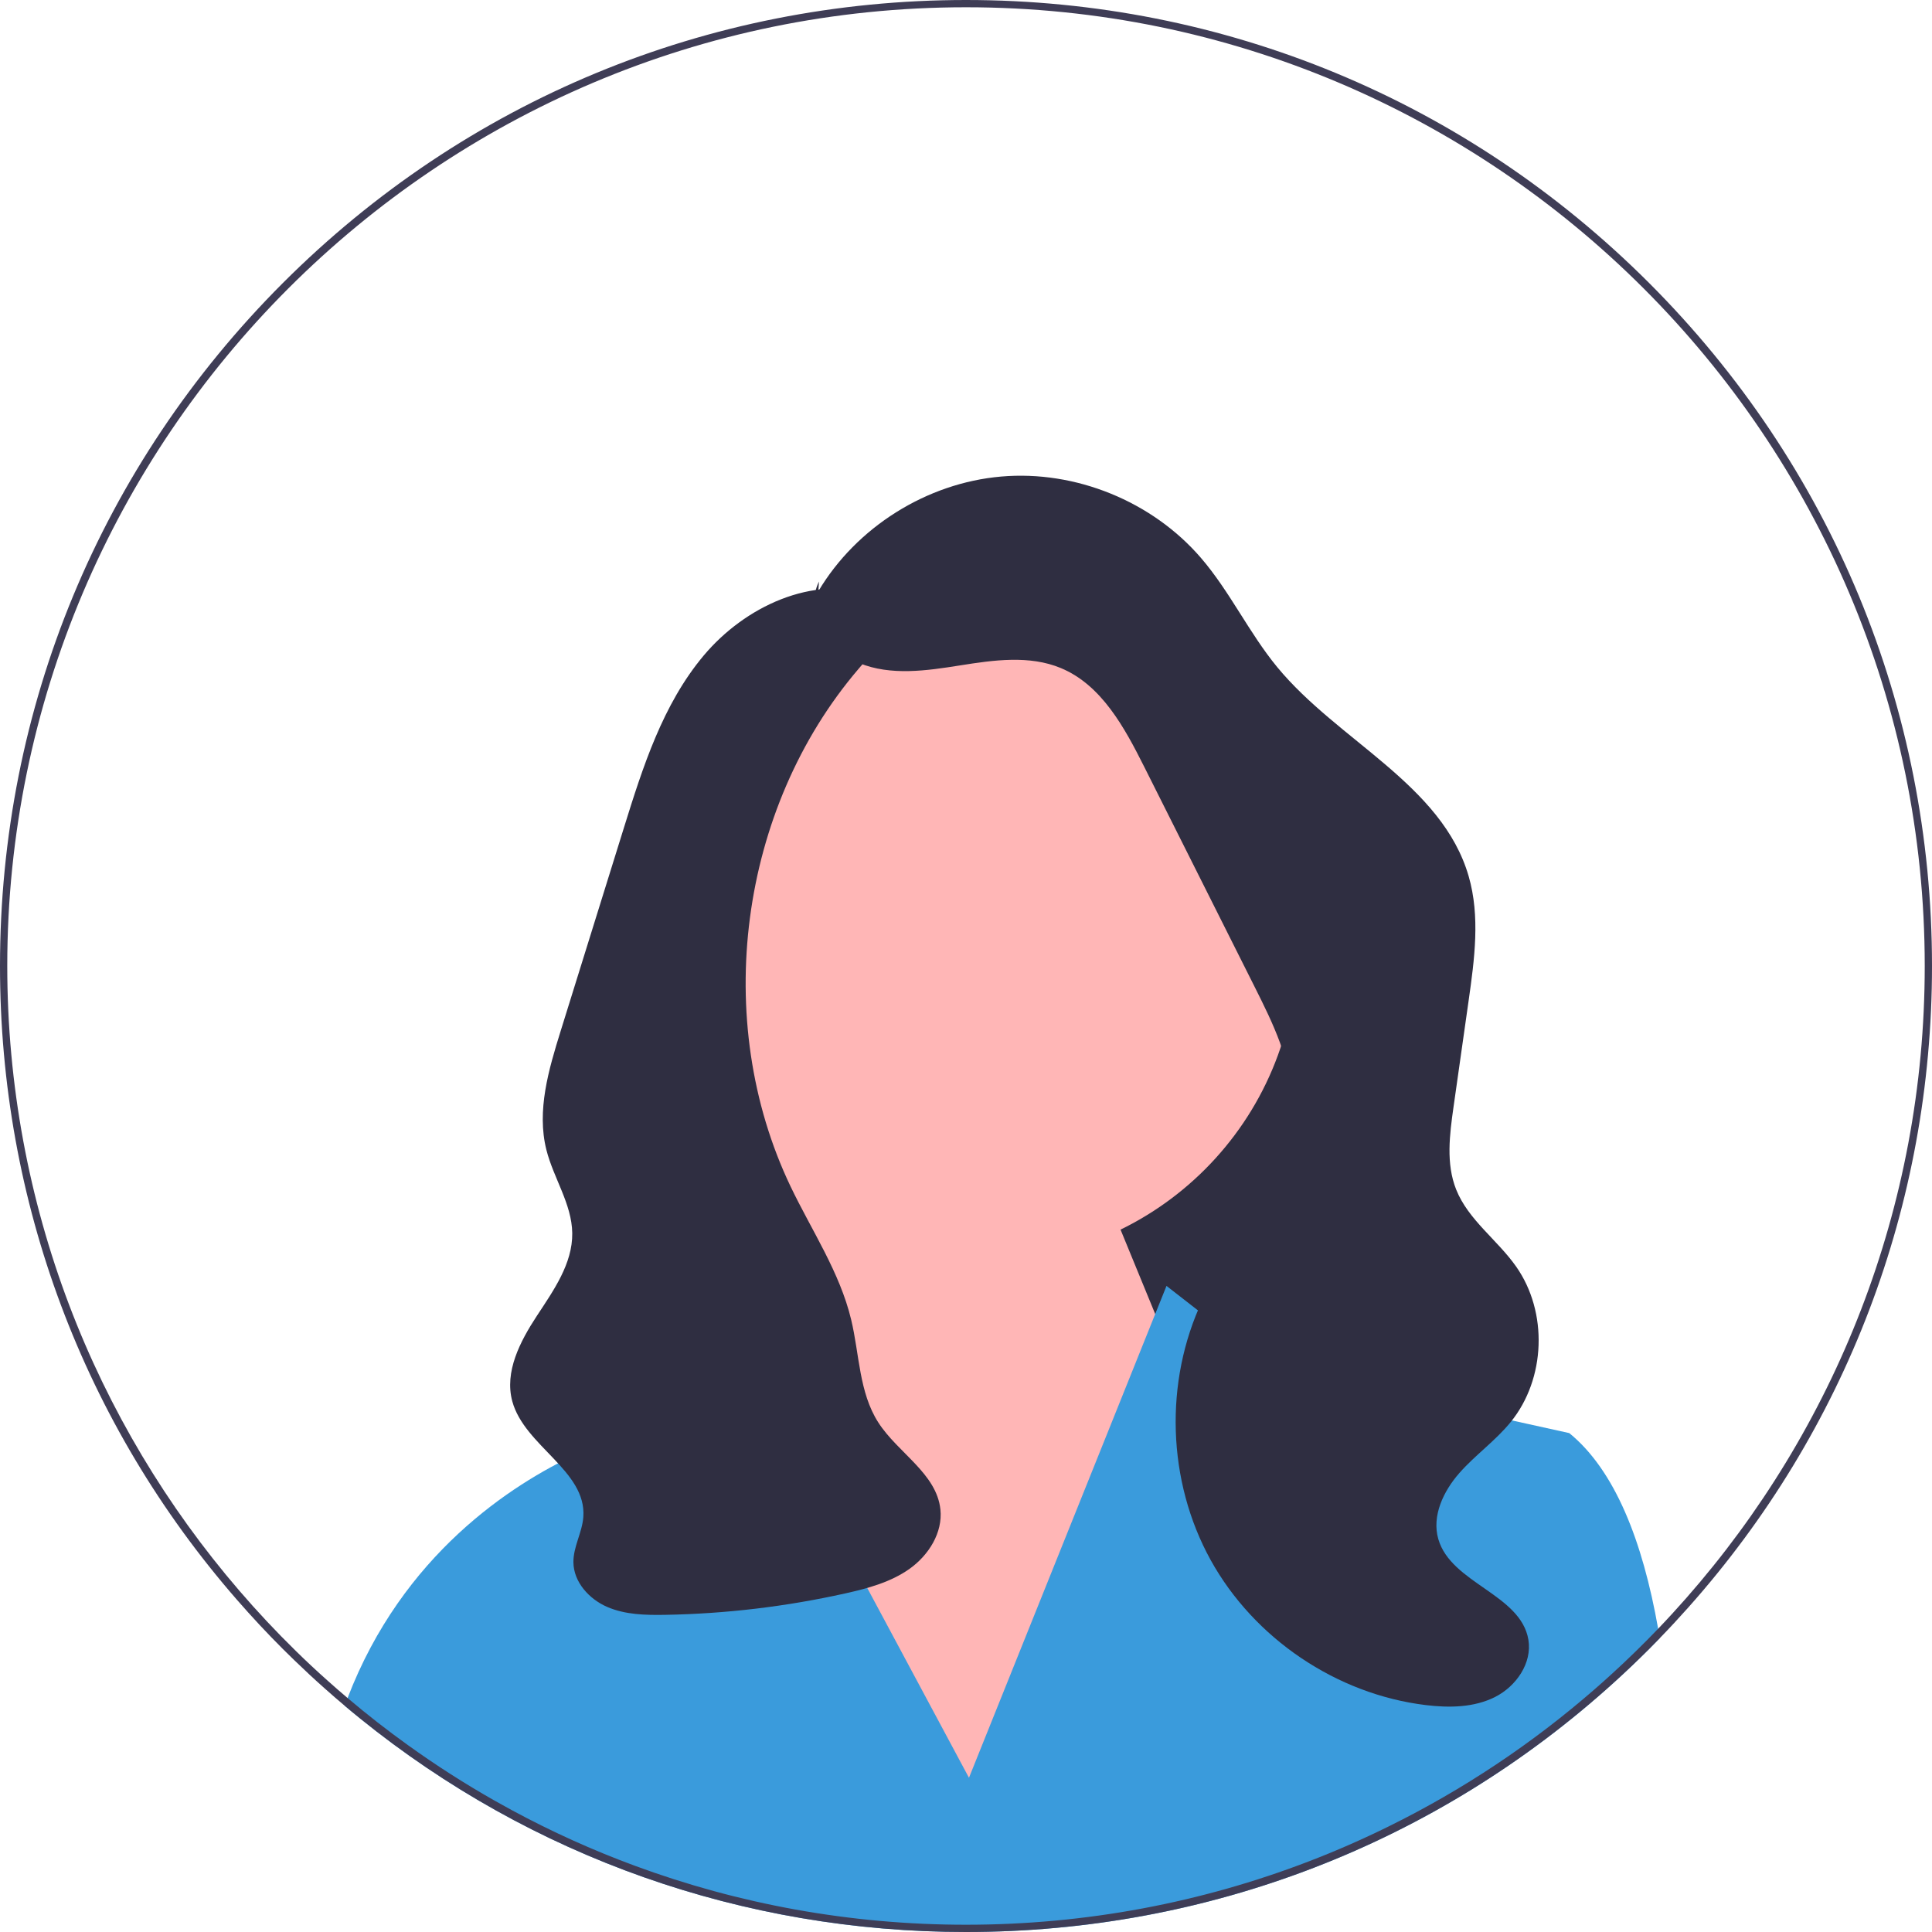
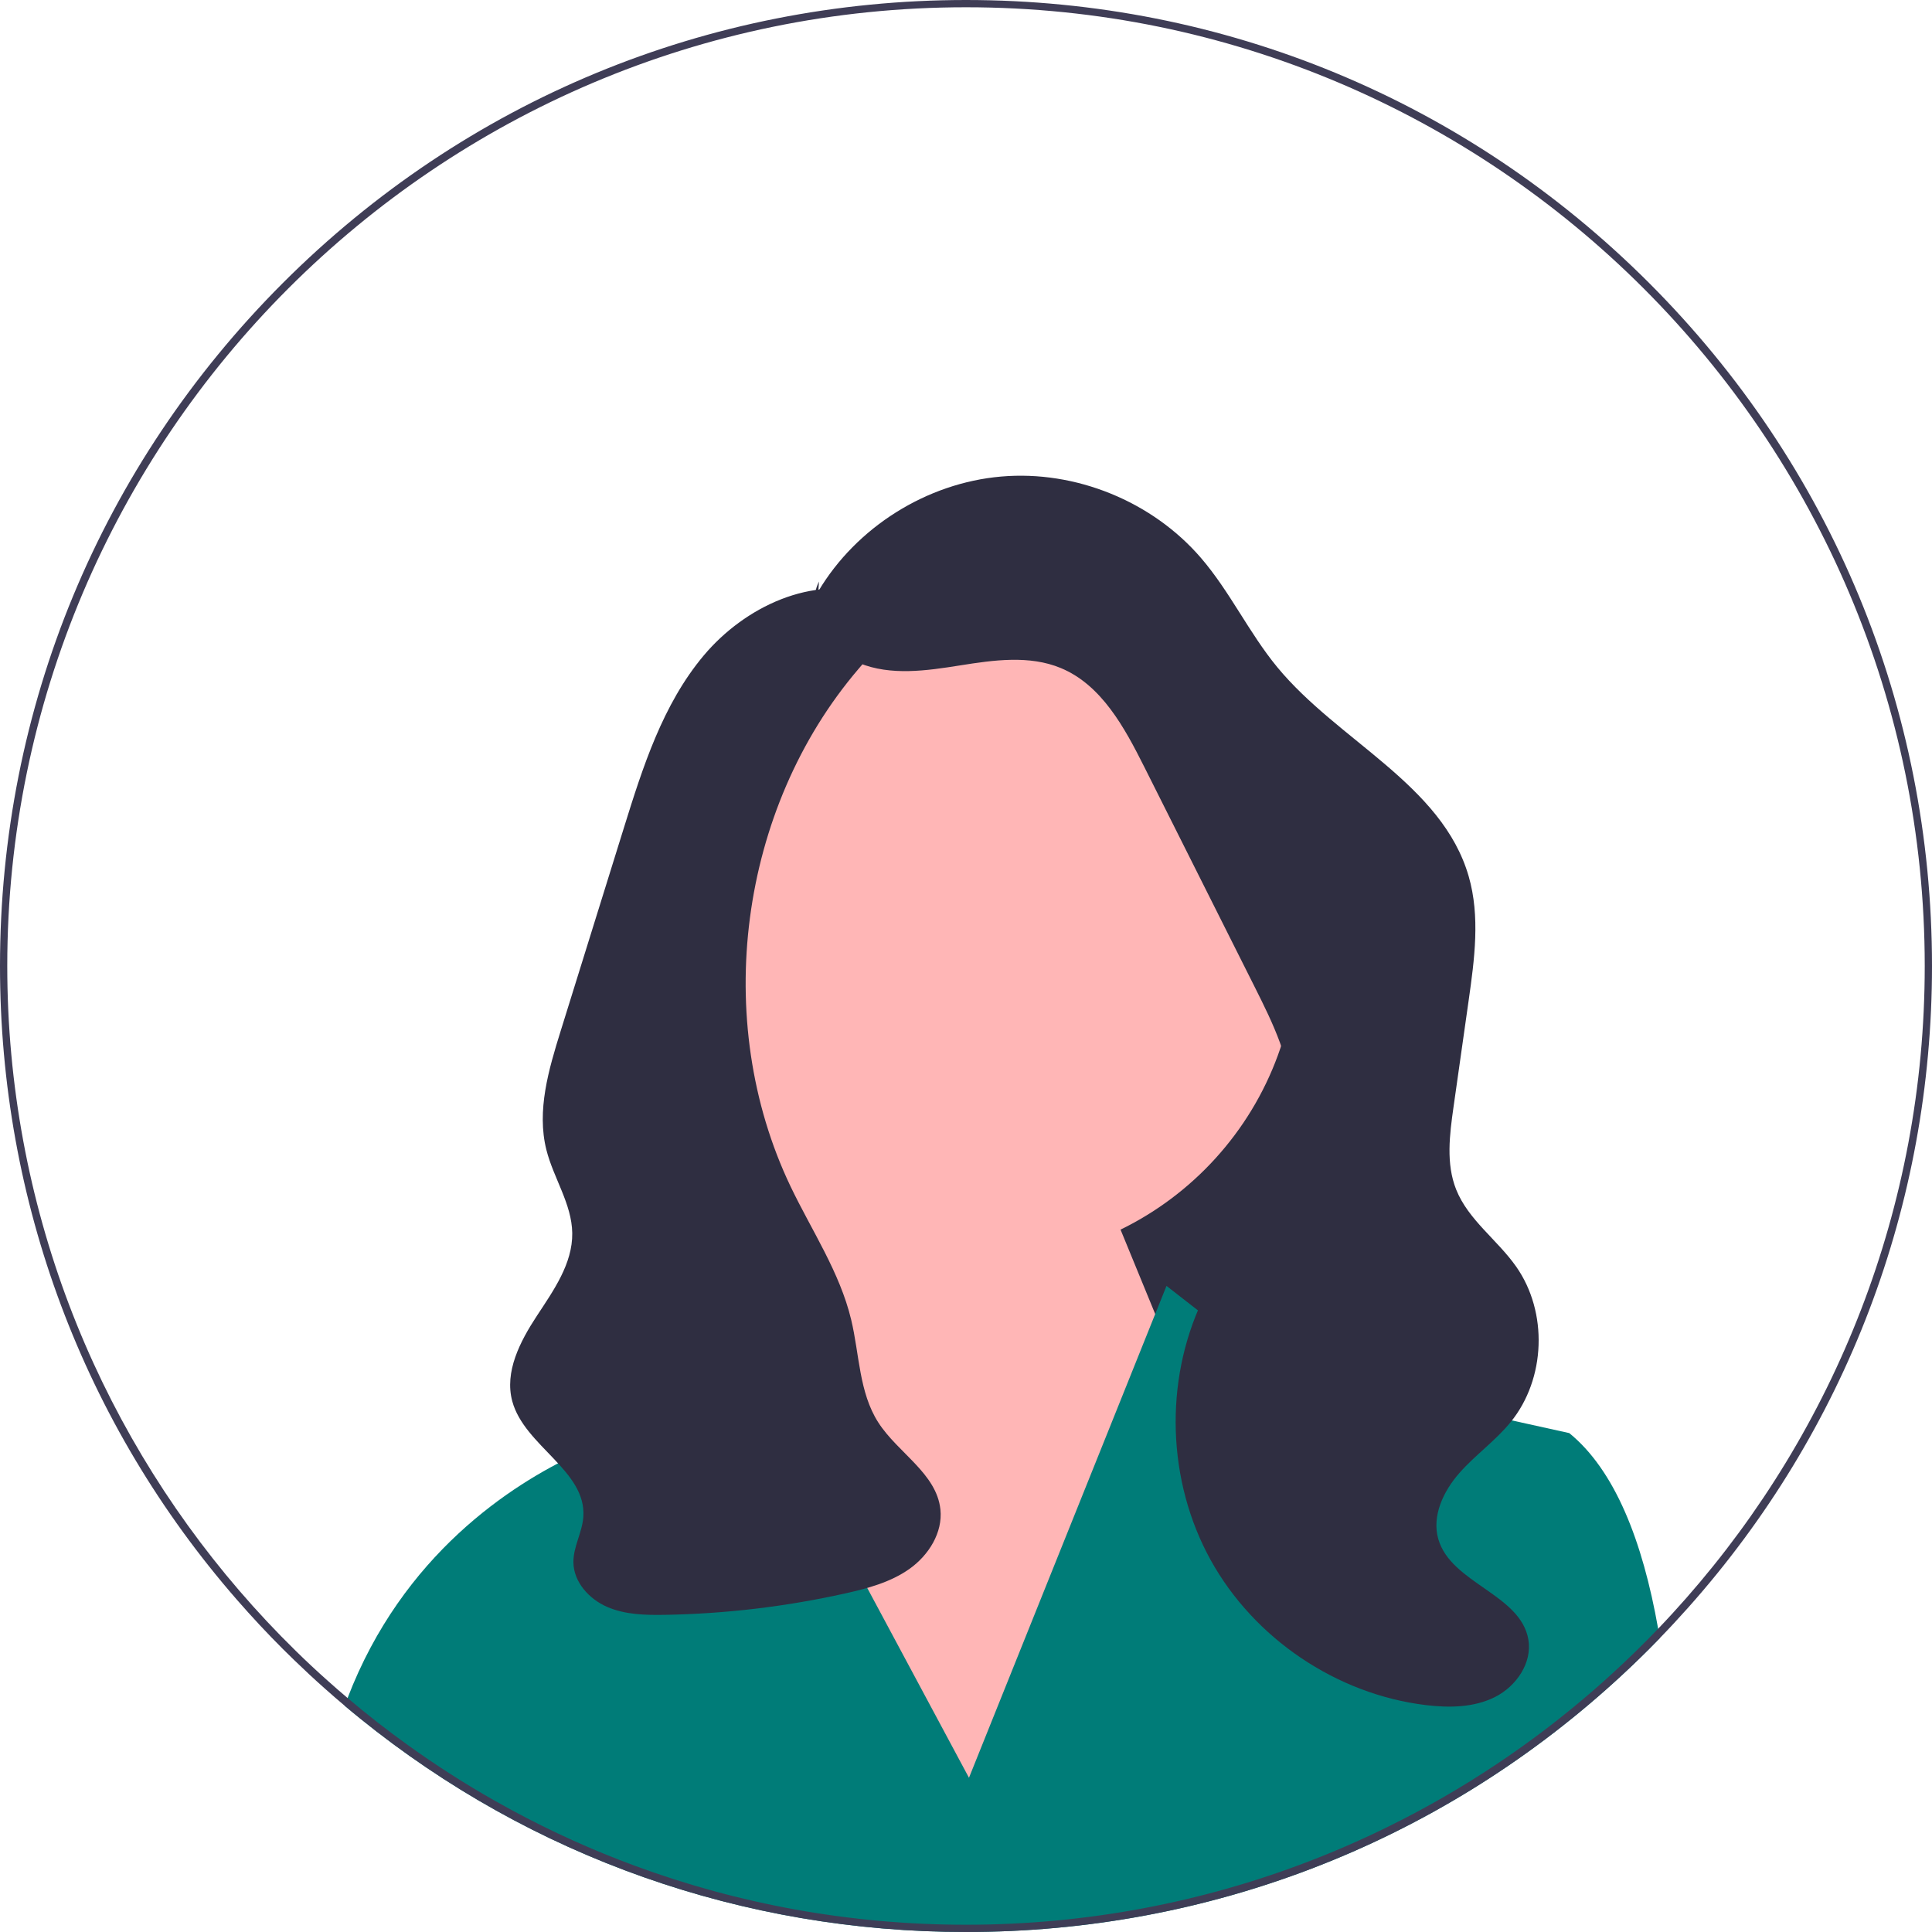
<svg xmlns="http://www.w3.org/2000/svg" width="532" height="532" viewBox="0 0 532 532">
  <polygon points="379.19 379.05 246.19 379.05 246.19 199.05 361.19 262.05 379.19 379.05" fill="#2f2e41" />
  <circle cx="270.76" cy="260.932" r="86.349" fill="#ffb6b6" />
  <polygon points="221.19 360.05 217.289 320.616 295.19 306.05 341.19 418.05 261.19 510.05 204.19 398.05 221.19 360.05" fill="#ffb6b6" />
-   <path d="m457.04,451.09c-.97,1.01-1.96,2.01-2.95,3-3.14,3.14-6.34,6.19-9.61,9.15-49,44.44-111.87,68.76-178.48,68.76-61.41,0-119.64-20.67-166.75-58.72-.03-.02-.05-.04-.08-.07-1.43-1.15-2.84-2.32-4.25-3.51.25-.72.52-1.43.79-2.13,15.15-39.47,45.07-58.78,63.23-67.23,9-4.19,15.11-5.72,15.11-5.72l21.32-38.4,15.01,28,11.06,20.64,45.38,84.67,39.15-97.48,12.13-30.22,3.11-7.74,14.79,11.51,14,10.89,28.19,6.22,22.87,5.05,31.06,6.86c12.56,10.23,20.2,29.69,24.47,53.87.16.86.31,1.73.45,2.6Z" fill="#3a9bdc" />
+   <path d="m457.04,451.09c-.97,1.01-1.96,2.01-2.95,3-3.14,3.14-6.34,6.19-9.61,9.15-49,44.44-111.87,68.76-178.48,68.76-61.41,0-119.64-20.67-166.75-58.72-.03-.02-.05-.04-.08-.07-1.43-1.15-2.84-2.32-4.25-3.51.25-.72.52-1.43.79-2.13,15.15-39.47,45.07-58.78,63.23-67.23,9-4.19,15.11-5.72,15.11-5.72l21.32-38.4,15.01,28,11.06,20.64,45.38,84.67,39.15-97.48,12.13-30.22,3.11-7.74,14.79,11.51,14,10.89,28.19,6.22,22.87,5.05,31.06,6.86c12.56,10.23,20.2,29.69,24.47,53.87.16.86.31,1.73.45,2.6Z" fill="#007c78" />
  <path d="m225.339,162.803c10.518-17.668,29.836-29.79,50.32-31.577,20.484-1.787,41.609,6.808,55.027,22.388,7.996,9.284,13.239,20.655,21.033,30.109,16.772,20.346,45.372,32.242,52.699,57.571,3.197,11.053,1.604,22.853-.014,34.245-1.387,9.764-2.773,19.528-4.16,29.292-1.079,7.599-2.114,15.609.735,22.736,3.343,8.361,11.342,13.837,16.515,21.207,8.801,12.542,8.157,30.904-1.5,42.798-4.188,5.158-9.74,9.049-14.131,14.036s-7.648,11.806-5.809,18.191c3.523,12.231,22.705,15.164,24.808,27.718,1.076,6.418-3.357,12.828-9.166,15.762s-12.646,3.02-19.106,2.235c-24.553-2.984-47.287-18.326-59.242-39.98-11.955-21.653-12.825-49.066-2.268-71.434,8.67-18.371,24.785-34.606,24.61-54.919-.096-11.067-5.172-21.403-10.135-31.295-10.159-20.246-20.319-40.492-30.478-60.737-5.442-10.845-11.757-22.532-22.961-27.191-8.659-3.601-18.483-2.204-27.744-.731s-19.072,2.906-27.756-.632-15.246-14.05-11.109-22.465" fill="#2f2e41" />
  <path d="m240.471,163.726c-16.683-5.491-35.397,3.324-46.691,16.774-11.294,13.45-16.773,30.706-21.992,47.476-2.99,9.606-5.979,19.212-8.969,28.817-2.812,9.036-5.625,18.072-8.437,27.109-3.308,10.629-6.643,21.921-3.928,32.716,1.963,7.805,7.013,14.891,7.121,22.938.114,8.406-5.15,15.785-9.764,22.813-4.613,7.028-8.943,15.377-6.746,23.491,3.343,12.342,20.502,19.126,19.561,31.877-.314,4.256-2.775,8.192-2.73,12.459.057,5.429,4.307,10.12,9.287,12.283,4.98,2.163,10.582,2.281,16.01,2.185,16.651-.293,33.273-2.27,49.528-5.892,6.254-1.394,12.614-3.103,17.82-6.838s9.089-9.924,8.412-16.296c-1.056-9.929-11.731-15.561-17.118-23.968-5.291-8.257-5.169-18.72-7.45-28.258-3.136-13.108-10.88-24.552-16.694-36.712-21.857-45.716-14.206-103.987,18.712-142.511,2.911-3.406,6.09-6.833,7.305-11.145,1.214-4.313-.351-9.807-4.57-11.316" fill="#2f2e41" />
  <path d="m454.09,77.91C403.85,27.67,337.05,0,266,0S128.15,27.67,77.91,77.91C27.67,128.15,0,194.95,0,266c0,64.85,23.05,126.16,65.29,174.57,4.03,4.63,8.24,9.14,12.62,13.52,1.03,1.03,2.07,2.06,3.12,3.06,2.8,2.71,5.65,5.36,8.55,7.93,1.76,1.57,3.54,3.11,5.34,4.62,1.41,1.19,2.82,2.36,4.25,3.51.03.03.05.05.08.07,47.11,38.05,105.34,58.72,166.75,58.72,66.61,0,129.48-24.32,178.48-68.76,3.27-2.96,6.47-6.01,9.61-9.15.99-.99,1.98-1.99,2.95-3,2.7-2.78,5.32-5.61,7.88-8.48,43.37-48.72,67.08-110.84,67.08-176.61,0-71.05-27.67-137.85-77.91-188.09Zm10.18,362.21c-2.5,2.84-5.06,5.64-7.68,8.37-4.08,4.25-8.29,8.37-12.64,12.34-1.65,1.52-3.32,3-5.01,4.47-17.07,14.85-36.07,27.53-56.56,37.63-7.19,3.55-14.56,6.78-22.1,9.67-29.29,11.24-61.08,17.4-94.28,17.4-32.04,0-62.76-5.74-91.19-16.24-11.67-4.3-22.95-9.41-33.78-15.26-1.59-.86-3.17-1.73-4.74-2.62-8.26-4.68-16.25-9.79-23.92-15.31-5.73-4.11-11.29-8.44-16.66-13-1.88-1.59-3.74-3.2-5.57-4.85-2.98-2.65-5.9-5.38-8.75-8.18-5.4-5.29-10.56-10.8-15.49-16.53C26.09,391.77,2,331.65,2,266,2,120.43,120.43,2,266,2s264,118.43,264,264c0,66.66-24.83,127.62-65.73,174.12Z" fill="#3f3d56" />
</svg>
